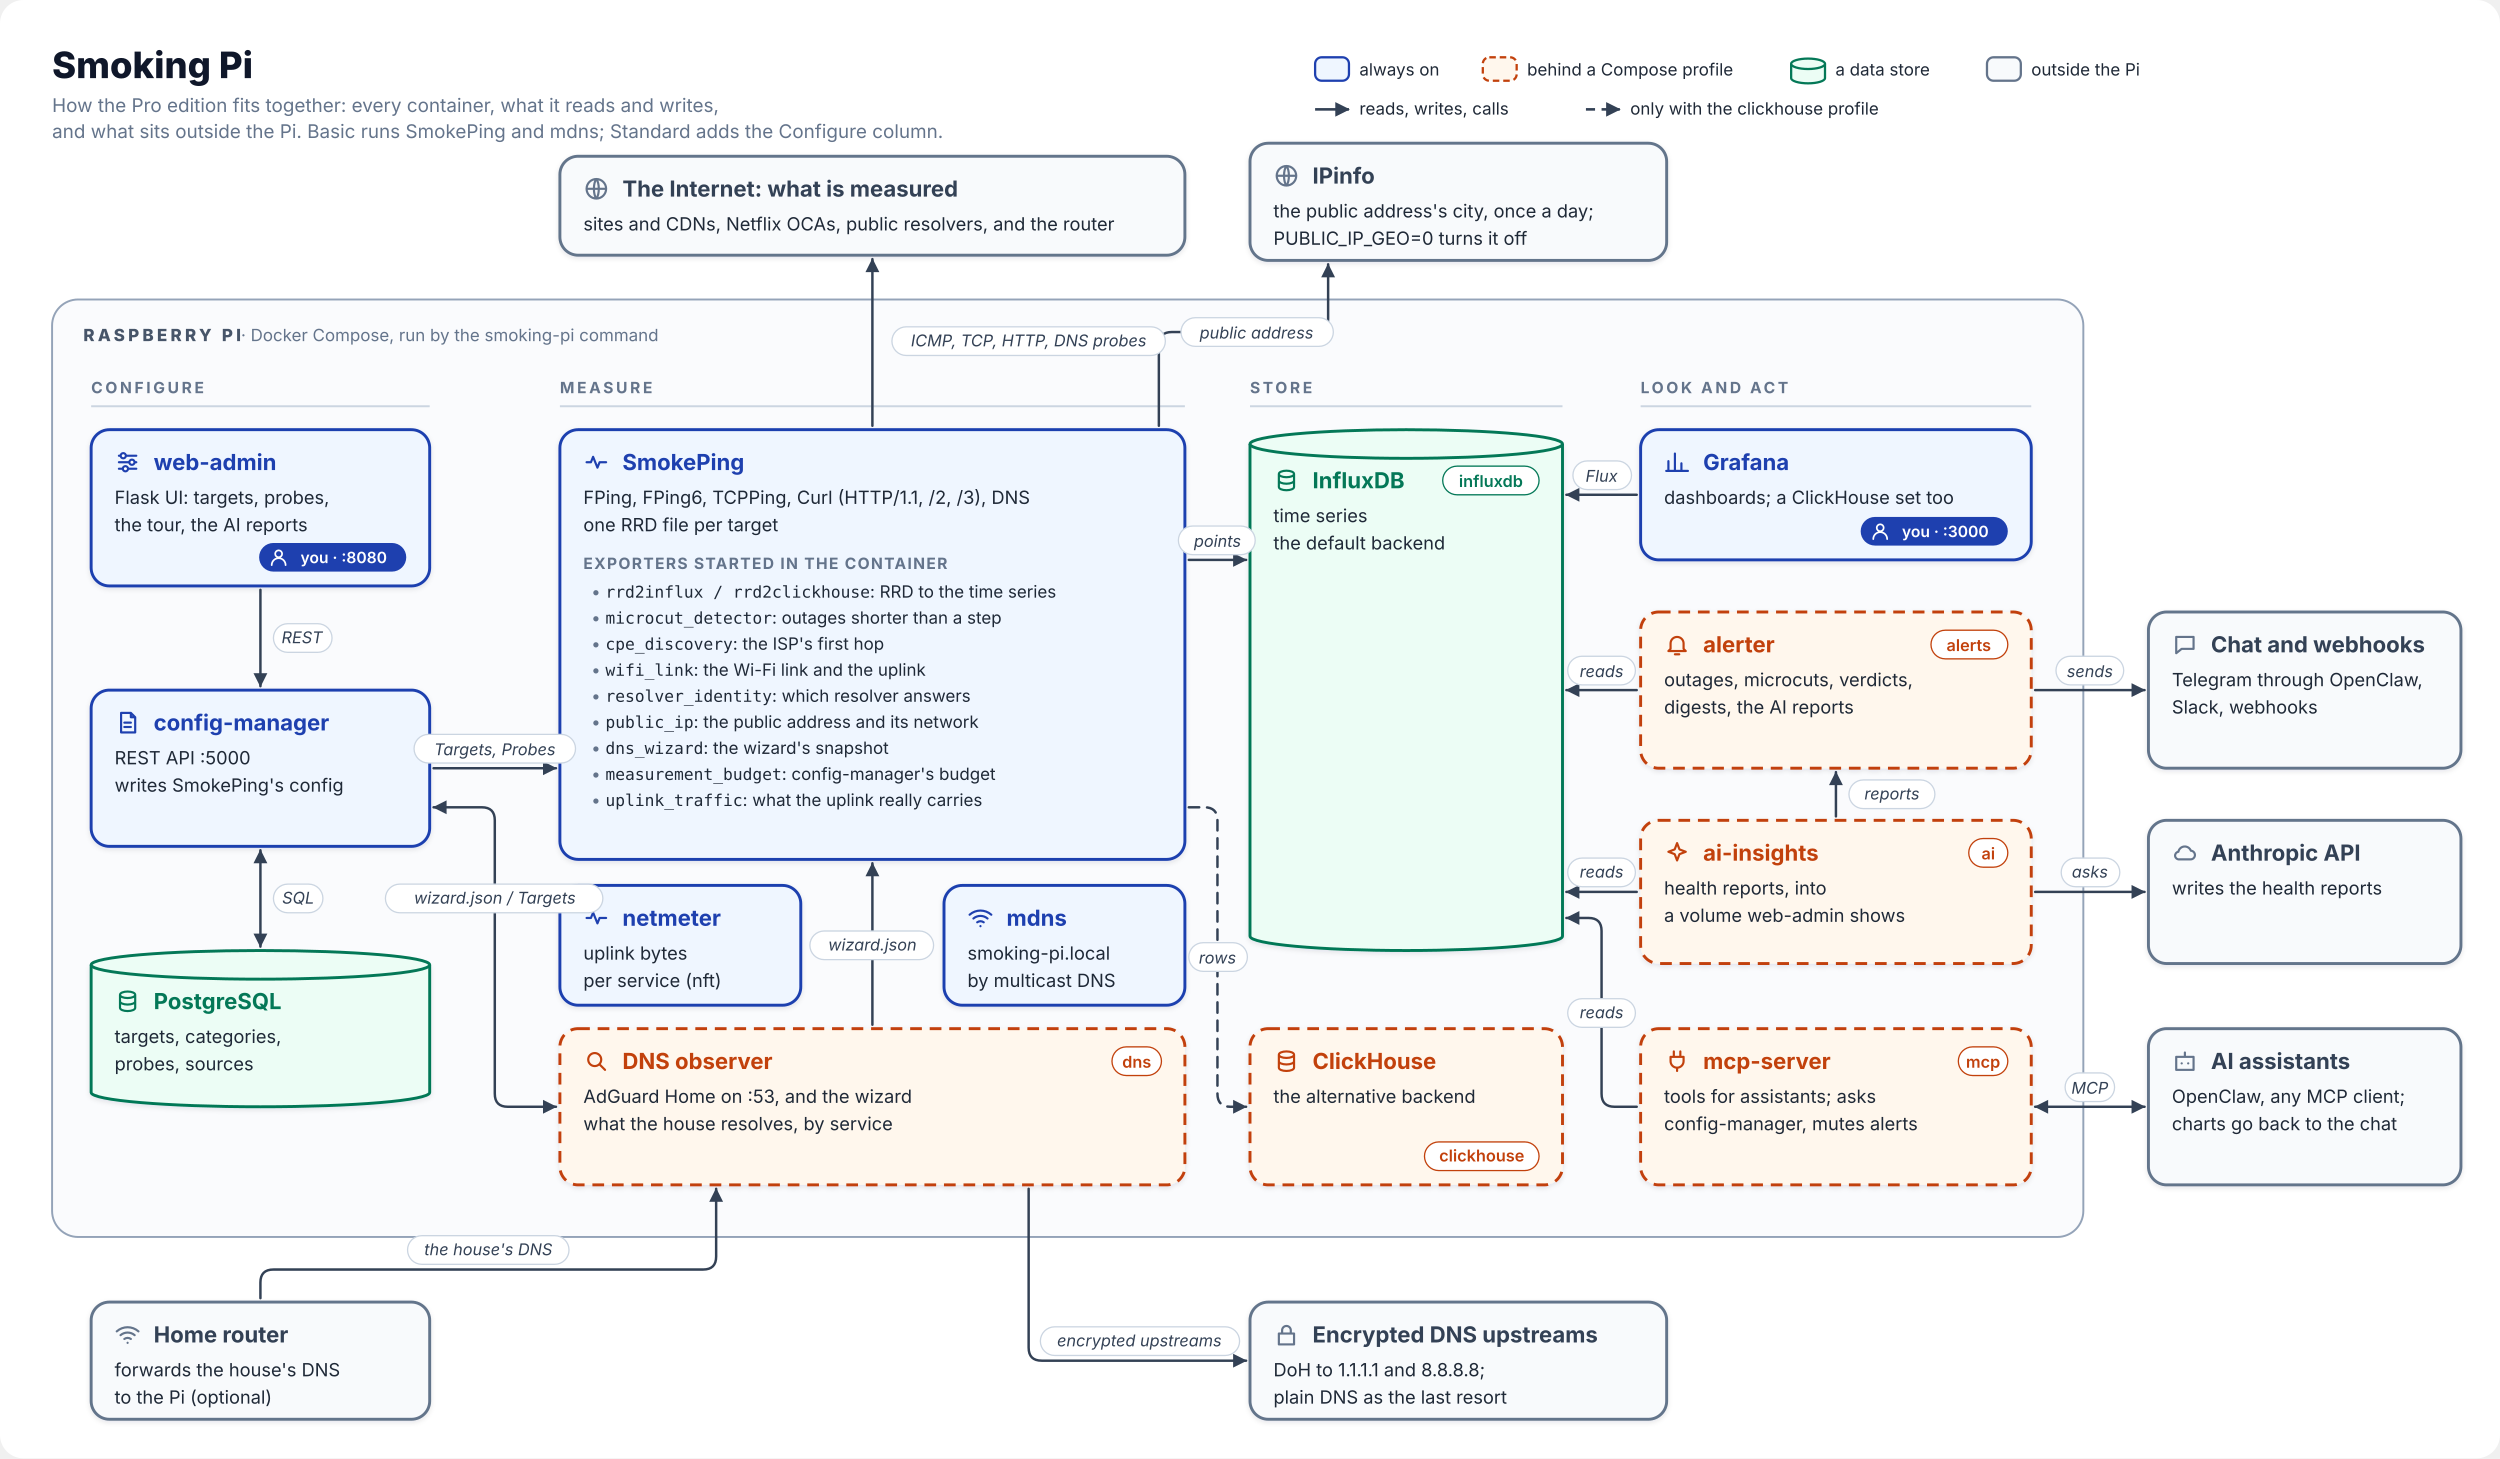
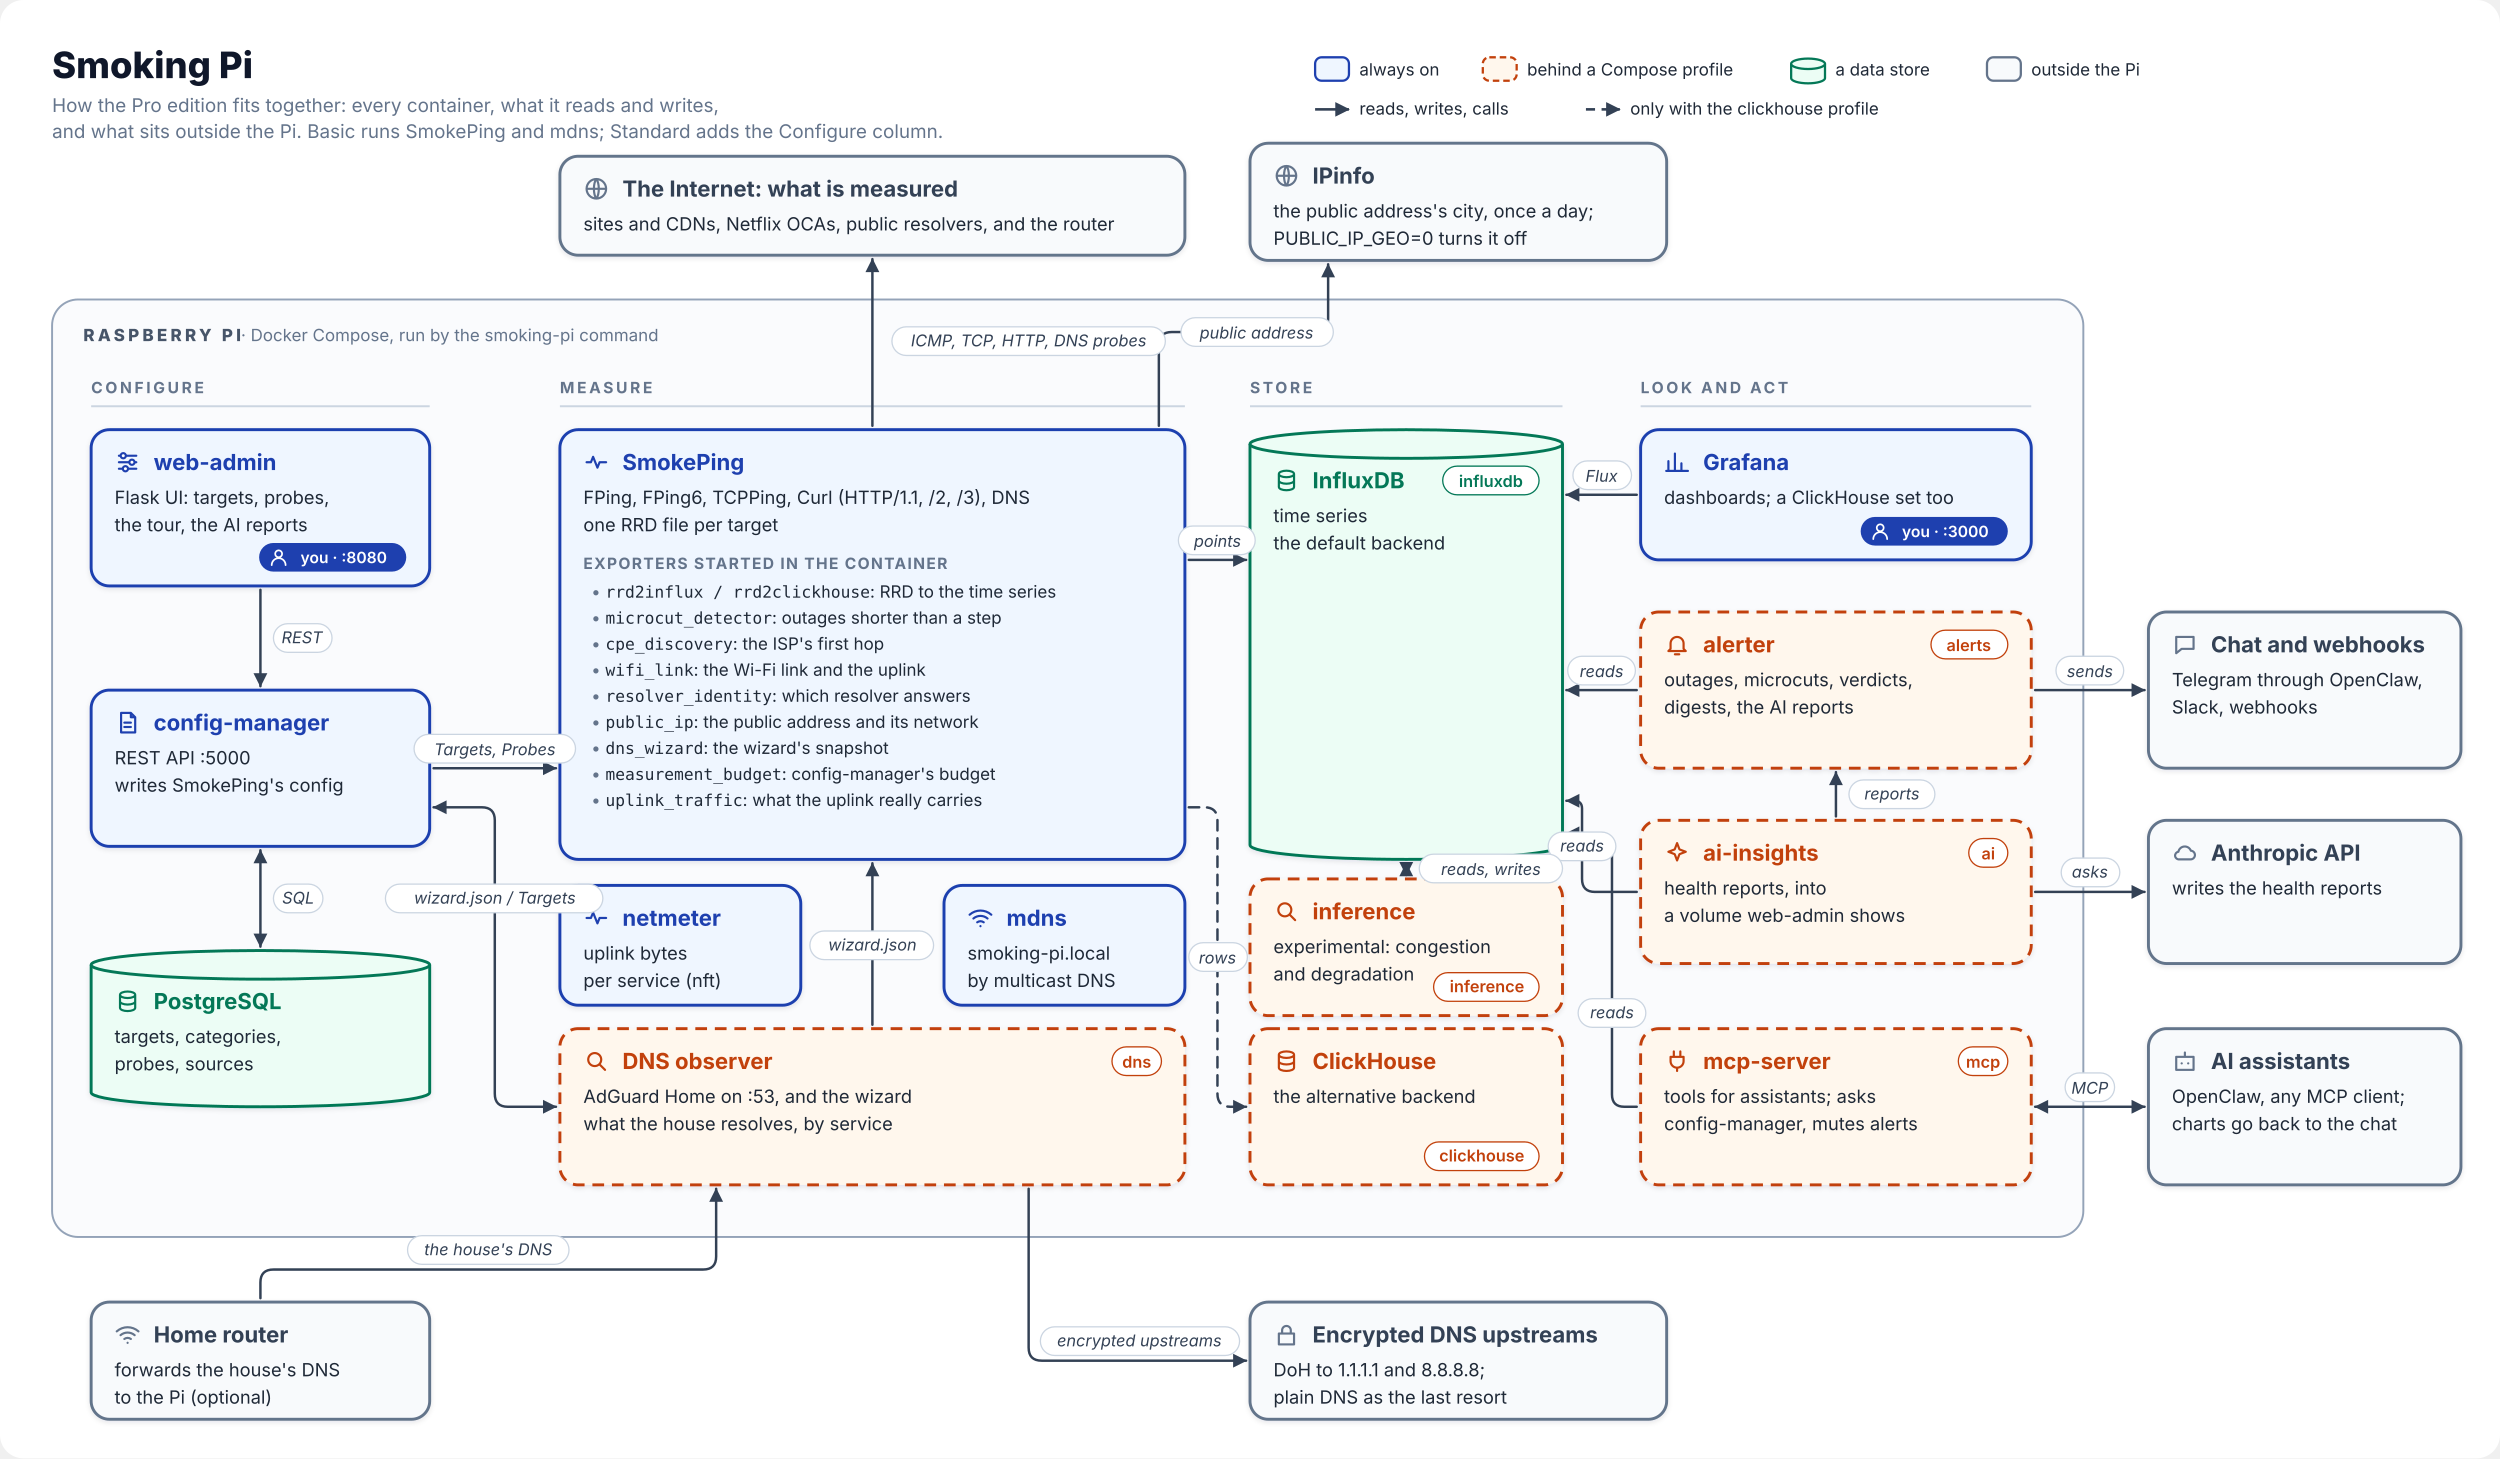
<svg xmlns="http://www.w3.org/2000/svg" viewBox="0 0 1920 1120" width="1920" height="1120" font-family="Inter, ui-sans-serif, system-ui, -apple-system, 'Segoe UI', Helvetica, Arial, sans-serif" role="img" aria-labelledby="t">
  <defs>
    <marker id="arrow" viewBox="0 0 10 10" refX="8.5" refY="5" markerWidth="7" markerHeight="7" orient="auto-start-reverse">
      <path d="M1,1 L9,5 L1,9 z" fill="#334155" />
    </marker>
    <filter id="shadow" x="-4%" y="-6%" width="108%" height="116%">
      <feDropShadow dx="0" dy="1.5" stdDeviation="2" flood-color="#0f172a" flood-opacity="0.10" />
    </filter>
  </defs>
  <rect width="1920" height="1120" rx="18" fill="#ffffff" />
  <text x="40" y="60" font-size="28" font-weight="800" fill="#0f172a">Smoking Pi</text>
  <text x="40" y="86" font-size="14.5" fill="#64748b">How the Pro edition fits together: every container, what it reads and writes,</text>
  <text x="40" y="106" font-size="14.5" fill="#64748b">and what sits outside the Pi. Basic runs SmokePing and mdns; Standard adds the Configure column.</text>
  <rect x="1010" y="44" width="26" height="18" rx="5" fill="#eff6ff" stroke="#1e40af" stroke-width="1.75" />
  <text x="1044" y="58" font-size="13" fill="#1f2937">always on</text>
  <rect x="1138.8" y="44" width="26" height="18" rx="5" fill="#fff7ed" stroke="#c2410c" stroke-width="1.75" stroke-dasharray="5 3" />
  <text x="1172.8" y="58" font-size="13" fill="#1f2937">behind a Compose profile</text>
  <path d="M1375.6,49 v11 a13,4 0 0 0 26,0 v-11" fill="#ecfdf5" stroke="#047857" stroke-width="1.75" />
  <ellipse cx="1388.6" cy="49" rx="13" ry="4" fill="#ecfdf5" stroke="#047857" stroke-width="1.75" />
  <text x="1409.6" y="58" font-size="13" fill="#1f2937">a data store</text>
  <rect x="1526.0" y="44" width="26" height="18" rx="5" fill="#f8fafc" stroke="#64748b" stroke-width="1.75" />
  <text x="1560.0" y="58" font-size="13" fill="#1f2937">outside the Pi</text>
  <path d="M1010,84 h26" fill="none" stroke="#334155" stroke-width="2" marker-end="url(#arrow)" />
  <text x="1044" y="88" font-size="13" fill="#1f2937">reads, writes, calls</text>
  <path d="M1218.0,84 h26" fill="none" stroke="#334155" stroke-width="2" stroke-dasharray="7 5" marker-end="url(#arrow)" />
  <text x="1252.0" y="88" font-size="13" fill="#1f2937">only with the clickhouse profile</text>
  <rect x="40" y="230" width="1560" height="720" rx="20" fill="#fafbfd" stroke="#94a3b8" stroke-width="1.5" />
  <text x="64" y="262" font-size="13" font-weight="800" letter-spacing="2.5" fill="#475569">RASPBERRY PI<tspan font-weight="400" letter-spacing="0" fill="#64748b">   ·   Docker Compose, run by the smoking-pi command</tspan>
  </text>
  <text x="70" y="302" font-size="12" font-weight="700" letter-spacing="2" fill="#64748b">CONFIGURE</text>
  <path d="M70,312 h260" stroke="#cbd5e1" stroke-width="1.5" />
  <text x="430" y="302" font-size="12" font-weight="700" letter-spacing="2" fill="#64748b">MEASURE</text>
  <path d="M430,312 h480" stroke="#cbd5e1" stroke-width="1.5" />
  <text x="960" y="302" font-size="12" font-weight="700" letter-spacing="2" fill="#64748b">STORE</text>
  <path d="M960,312 h240" stroke="#cbd5e1" stroke-width="1.5" />
  <text x="1260" y="302" font-size="12" font-weight="700" letter-spacing="2" fill="#64748b">LOOK AND ACT</text>
  <path d="M1260,312 h300" stroke="#cbd5e1" stroke-width="1.5" />
  <path d="M200,453 L200,527" fill="none" stroke="#334155" stroke-width="1.9" stroke-linecap="round" marker-end="url(#arrow)" />
  <path d="M200,653 L200,727" fill="none" stroke="#334155" stroke-width="1.9" stroke-linecap="round" marker-start="url(#arrow)" marker-end="url(#arrow)" />
  <path d="M333,590 L427,590" fill="none" stroke="#334155" stroke-width="1.9" stroke-linecap="round" marker-end="url(#arrow)" />
  <path d="M670,327 L670,199" fill="none" stroke="#334155" stroke-width="1.9" stroke-linecap="round" marker-end="url(#arrow)" />
  <path d="M890,327 L890.0,265.0 Q890,255 900.0,255.0 L1010.0,255.0 Q1020,255 1020.0,245.0 L1020,203" fill="none" stroke="#334155" stroke-width="1.9" stroke-linecap="round" marker-end="url(#arrow)" />
  <path d="M913,430 L957,430" fill="none" stroke="#334155" stroke-width="1.9" stroke-linecap="round" marker-end="url(#arrow)" />
  <path d="M913,620 L925.0,620.0 Q935,620 935.0,630.0 L935.0,840.0 Q935,850 945.0,850.0 L957,850" fill="none" stroke="#334155" stroke-width="1.9" stroke-linecap="round" stroke-dasharray="8 6" marker-end="url(#arrow)" />
  <path d="M1257,380 L1203,380" fill="none" stroke="#334155" stroke-width="1.9" stroke-linecap="round" marker-end="url(#arrow)" />
  <path d="M1257,530 L1203,530" fill="none" stroke="#334155" stroke-width="1.9" stroke-linecap="round" marker-end="url(#arrow)" />
-   <path d="M1257,685 L1203,685" fill="none" stroke="#334155" stroke-width="1.9" stroke-linecap="round" marker-end="url(#arrow)" />
-   <path d="M1257,850 L1240.0,850.0 Q1230,850 1230.0,840.0 L1230.0,715.0 Q1230,705 1220.0,705.0 L1203,705" fill="none" stroke="#334155" stroke-width="1.9" stroke-linecap="round" marker-end="url(#arrow)" />
+   <path d="M1257,685 L1225.0,685.0 Q1215,685 1215.0,675.0 L1215.0,621.0 Q1215,615 1209.0,615.0 L1203,615" fill="none" stroke="#334155" stroke-width="1.9" stroke-linecap="round" marker-end="url(#arrow)" />
+   <path d="M1257,850 L1247.5,850.0 Q1238,850 1238.0,840.5 L1238.0,650.0 Q1238,640 1228.0,640.0 L1203,640" fill="none" stroke="#334155" stroke-width="1.9" stroke-linecap="round" marker-end="url(#arrow)" />
+   <path d="M1080,672 L1080,663" fill="none" stroke="#334155" stroke-width="1.9" stroke-linecap="round" marker-start="url(#arrow)" marker-end="url(#arrow)" />
  <path d="M1563,530 L1647,530" fill="none" stroke="#334155" stroke-width="1.9" stroke-linecap="round" marker-end="url(#arrow)" />
  <path d="M1563,685 L1647,685" fill="none" stroke="#334155" stroke-width="1.9" stroke-linecap="round" marker-end="url(#arrow)" />
  <path d="M1647,850 L1563,850" fill="none" stroke="#334155" stroke-width="1.9" stroke-linecap="round" marker-start="url(#arrow)" marker-end="url(#arrow)" />
  <path d="M1410,627 L1410,593" fill="none" stroke="#334155" stroke-width="1.9" stroke-linecap="round" marker-end="url(#arrow)" />
  <path d="M670,787 L670,663" fill="none" stroke="#334155" stroke-width="1.9" stroke-linecap="round" marker-end="url(#arrow)" />
  <path d="M427,850 L390.0,850.0 Q380,850 380.0,840.0 L380.0,630.0 Q380,620 370.0,620.0 L333,620" fill="none" stroke="#334155" stroke-width="1.9" stroke-linecap="round" marker-start="url(#arrow)" marker-end="url(#arrow)" />
  <path d="M200,997 L200.0,985.0 Q200,975 210.0,975.0 L540.0,975.0 Q550,975 550.0,965.0 L550,913" fill="none" stroke="#334155" stroke-width="1.9" stroke-linecap="round" marker-end="url(#arrow)" />
  <path d="M790,913 L790.0,1035.0 Q790,1045 800.0,1045.0 L957,1045" fill="none" stroke="#334155" stroke-width="1.9" stroke-linecap="round" marker-end="url(#arrow)" />
  <rect x="430" y="120" width="480" height="76" rx="14" fill="#f8fafc" stroke="#64748b" stroke-width="2.25" filter="url(#shadow)" />
  <g transform="translate(448,135) scale(0.833)" fill="none" stroke="#64748b" stroke-width="2" stroke-linecap="round" stroke-linejoin="round">
    <path d="M3 12a9 9 0 1 0 18 0 9 9 0 1 0-18 0M3 12h18M12 3c3 3.5 3 14.5 0 18M12 3c-3 3.5-3 14.5 0 18" />
  </g>
  <text x="478" y="151" font-size="17" font-weight="700" fill="#334155">The Internet: what is measured</text>
  <text x="448" y="177" font-size="14" fill="#1f2937">sites and CDNs, Netflix OCAs, public resolvers, and the router</text>
  <rect x="960" y="110" width="320" height="90" rx="14" fill="#f8fafc" stroke="#64748b" stroke-width="2.25" filter="url(#shadow)" />
  <g transform="translate(978,125) scale(0.833)" fill="none" stroke="#64748b" stroke-width="2" stroke-linecap="round" stroke-linejoin="round">
    <path d="M3 12a9 9 0 1 0 18 0 9 9 0 1 0-18 0M3 12h18M12 3c3 3.5 3 14.5 0 18M12 3c-3 3.5-3 14.5 0 18" />
  </g>
  <text x="1008" y="141" font-size="17" font-weight="700" fill="#334155">IPinfo</text>
  <text x="978" y="167" font-size="14" fill="#1f2937">the public address's city, once a day;</text>
  <text x="978" y="188" font-size="14" fill="#1f2937">PUBLIC_IP_GEO=0 turns it off</text>
  <rect x="70" y="1000" width="260" height="90" rx="14" fill="#f8fafc" stroke="#64748b" stroke-width="2.25" filter="url(#shadow)" />
  <g transform="translate(88,1015) scale(0.833)" fill="none" stroke="#64748b" stroke-width="2" stroke-linecap="round" stroke-linejoin="round">
    <path d="M2 9a15 15 0 0 1 20 0M5.5 12.5a10 10 0 0 1 13 0M9 16a5 5 0 0 1 6 0M12 19.5v.1" />
  </g>
  <text x="118" y="1031" font-size="17" font-weight="700" fill="#334155">Home router</text>
  <text x="88" y="1057" font-size="14" fill="#1f2937">forwards the house's DNS</text>
  <text x="88" y="1078" font-size="14" fill="#1f2937">to the Pi (optional)</text>
  <rect x="960" y="1000" width="320" height="90" rx="14" fill="#f8fafc" stroke="#64748b" stroke-width="2.25" filter="url(#shadow)" />
  <g transform="translate(978,1015) scale(0.833)" fill="none" stroke="#64748b" stroke-width="2" stroke-linecap="round" stroke-linejoin="round">
    <path d="M5 11h14v10H5zM8 11V8a4 4 0 0 1 8 0v3" />
  </g>
  <text x="1008" y="1031" font-size="17" font-weight="700" fill="#334155">Encrypted DNS upstreams</text>
  <text x="978" y="1057" font-size="14" fill="#1f2937">DoH to 1.1.1.1 and 8.8.8.8;</text>
  <text x="978" y="1078" font-size="14" fill="#1f2937">plain DNS as the last resort</text>
  <rect x="1650" y="470" width="240" height="120" rx="14" fill="#f8fafc" stroke="#64748b" stroke-width="2.25" filter="url(#shadow)" />
  <g transform="translate(1668,485) scale(0.833)" fill="none" stroke="#64748b" stroke-width="2" stroke-linecap="round" stroke-linejoin="round">
    <path d="M4 5h16v11H9l-5 4z" />
  </g>
  <text x="1698" y="501" font-size="17" font-weight="700" fill="#334155">Chat and webhooks</text>
  <text x="1668" y="527" font-size="14" fill="#1f2937">Telegram through OpenClaw,</text>
  <text x="1668" y="548" font-size="14" fill="#1f2937">Slack, webhooks</text>
  <rect x="1650" y="630" width="240" height="110" rx="14" fill="#f8fafc" stroke="#64748b" stroke-width="2.25" filter="url(#shadow)" />
  <g transform="translate(1668,645) scale(0.833)" fill="none" stroke="#64748b" stroke-width="2" stroke-linecap="round" stroke-linejoin="round">
    <path d="M7 18h10a4 4 0 0 0 .5-8A6 6 0 0 0 6 11a3.5 3.5 0 0 0 1 7z" />
  </g>
  <text x="1698" y="661" font-size="17" font-weight="700" fill="#334155">Anthropic API</text>
  <text x="1668" y="687" font-size="14" fill="#1f2937">writes the health reports</text>
  <rect x="1650" y="790" width="240" height="120" rx="14" fill="#f8fafc" stroke="#64748b" stroke-width="2.25" filter="url(#shadow)" />
  <g transform="translate(1668,805) scale(0.833)" fill="none" stroke="#64748b" stroke-width="2" stroke-linecap="round" stroke-linejoin="round">
    <path d="M4 8h16v12H4zM12 4v4M9 14h.1M15 14h.1" />
  </g>
  <text x="1698" y="821" font-size="17" font-weight="700" fill="#334155">AI assistants</text>
  <text x="1668" y="847" font-size="14" fill="#1f2937">OpenClaw, any MCP client;</text>
  <text x="1668" y="868" font-size="14" fill="#1f2937">charts go back to the chat</text>
  <rect x="70" y="330" width="260" height="120" rx="14" fill="#eff6ff" stroke="#1e40af" stroke-width="2.25" filter="url(#shadow)" />
  <g transform="translate(88,345) scale(0.833)" fill="none" stroke="#1e40af" stroke-width="2" stroke-linecap="round" stroke-linejoin="round">
    <path d="M4 6h16M4 12h16M4 18h16" />
    <circle cx="8" cy="6" r="2.4" fill="#ffffff" />
    <circle cx="16" cy="12" r="2.4" fill="#ffffff" />
    <circle cx="10" cy="18" r="2.4" fill="#ffffff" />
  </g>
  <text x="118" y="361" font-size="17" font-weight="700" fill="#1e40af">web-admin</text>
  <rect x="199" y="417" width="113" height="22" rx="11" fill="#1e40af" />
  <g transform="translate(206,420) scale(0.667)" fill="none" stroke="#ffffff" stroke-width="2" stroke-linecap="round" stroke-linejoin="round">
    <path d="M8 8a4 4 0 1 0 8 0 4 4 0 1 0-8 0M4 21a8 8 0 0 1 16 0" />
  </g>
  <text x="264" y="432.5" text-anchor="middle" font-size="12" font-weight="600" fill="#ffffff">you · :8080</text>
  <text x="88" y="387" font-size="14" fill="#1f2937">Flask UI: targets, probes,</text>
  <text x="88" y="408" font-size="14" fill="#1f2937">the tour, the AI reports</text>
  <rect x="70" y="530" width="260" height="120" rx="14" fill="#eff6ff" stroke="#1e40af" stroke-width="2.25" filter="url(#shadow)" />
  <g transform="translate(88,545) scale(0.833)" fill="none" stroke="#1e40af" stroke-width="2" stroke-linecap="round" stroke-linejoin="round">
    <path d="M6 3h9l4 4v14H6zM15 3v4h4M9 12h6M9 16h6" />
  </g>
  <text x="118" y="561" font-size="17" font-weight="700" fill="#1e40af">config-manager</text>
  <text x="88" y="587" font-size="14" fill="#1f2937">REST API :5000</text>
  <text x="88" y="608" font-size="14" fill="#1f2937">writes SmokePing's config</text>
  <path d="M70,741 v98 a130.0,11 0 0 0 260,0 v-98" fill="#ecfdf5" stroke="#047857" stroke-width="2.25" filter="url(#shadow)" />
  <ellipse cx="200.0" cy="741" rx="130.0" ry="11" fill="#ecfdf5" stroke="#047857" stroke-width="2.25" />
  <g transform="translate(88,759) scale(0.833)" fill="none" stroke="#047857" stroke-width="2" stroke-linecap="round" stroke-linejoin="round">
    <path d="M5 6c0-1.7 3.1-3 7-3s7 1.3 7 3-3.1 3-7 3-7-1.3-7-3zM5 6v12c0 1.7 3.1 3 7 3s7-1.3 7-3V6M5 12c0 1.7 3.1 3 7 3s7-1.3 7-3" />
  </g>
  <text x="118" y="775" font-size="17" font-weight="700" fill="#047857">PostgreSQL</text>
  <text x="88" y="801" font-size="14" fill="#1f2937">targets, categories,</text>
  <text x="88" y="822" font-size="14" fill="#1f2937">probes, sources</text>
  <rect x="430" y="330" width="480" height="330" rx="14" fill="#eff6ff" stroke="#1e40af" stroke-width="2.25" filter="url(#shadow)" />
  <g transform="translate(448,345) scale(0.833)" fill="none" stroke="#1e40af" stroke-width="2" stroke-linecap="round" stroke-linejoin="round">
    <path d="M3 12h4l2-5 4 10 2-5h6" />
  </g>
  <text x="478" y="361" font-size="17" font-weight="700" fill="#1e40af">SmokePing</text>
  <text x="448" y="387" font-size="14" fill="#1f2937">FPing, FPing6, TCPPing, Curl (HTTP/1.1, /2, /3), DNS</text>
  <text x="448" y="408" font-size="14" fill="#1f2937">one RRD file per target</text>
  <text x="448" y="437" font-size="12" font-weight="700" letter-spacing="1" fill="#64748b">EXPORTERS STARTED IN THE CONTAINER</text>
  <text x="454" y="459" font-size="13" fill="#1f2937">
    <tspan fill="#64748b">•</tspan>
    <tspan font-family="ui-monospace, 'SF Mono', Menlo, Consolas, monospace" font-size="12.5">rrd2influx / rrd2clickhouse</tspan>: RRD to the time series</text>
  <text x="454" y="479" font-size="13" fill="#1f2937">
    <tspan fill="#64748b">•</tspan>
    <tspan font-family="ui-monospace, 'SF Mono', Menlo, Consolas, monospace" font-size="12.5">microcut_detector</tspan>: outages shorter than a step</text>
  <text x="454" y="499" font-size="13" fill="#1f2937">
    <tspan fill="#64748b">•</tspan>
    <tspan font-family="ui-monospace, 'SF Mono', Menlo, Consolas, monospace" font-size="12.5">cpe_discovery</tspan>: the ISP's first hop</text>
  <text x="454" y="519" font-size="13" fill="#1f2937">
    <tspan fill="#64748b">•</tspan>
    <tspan font-family="ui-monospace, 'SF Mono', Menlo, Consolas, monospace" font-size="12.5">wifi_link</tspan>: the Wi-Fi link and the uplink</text>
  <text x="454" y="539" font-size="13" fill="#1f2937">
    <tspan fill="#64748b">•</tspan>
    <tspan font-family="ui-monospace, 'SF Mono', Menlo, Consolas, monospace" font-size="12.5">resolver_identity</tspan>: which resolver answers</text>
  <text x="454" y="559" font-size="13" fill="#1f2937">
    <tspan fill="#64748b">•</tspan>
    <tspan font-family="ui-monospace, 'SF Mono', Menlo, Consolas, monospace" font-size="12.5">public_ip</tspan>: the public address and its network</text>
  <text x="454" y="579" font-size="13" fill="#1f2937">
    <tspan fill="#64748b">•</tspan>
    <tspan font-family="ui-monospace, 'SF Mono', Menlo, Consolas, monospace" font-size="12.5">dns_wizard</tspan>: the wizard's snapshot</text>
  <text x="454" y="599" font-size="13" fill="#1f2937">
    <tspan fill="#64748b">•</tspan>
    <tspan font-family="ui-monospace, 'SF Mono', Menlo, Consolas, monospace" font-size="12.5">measurement_budget</tspan>: config-manager's budget</text>
  <text x="454" y="619" font-size="13" fill="#1f2937">
    <tspan fill="#64748b">•</tspan>
    <tspan font-family="ui-monospace, 'SF Mono', Menlo, Consolas, monospace" font-size="12.5">uplink_traffic</tspan>: what the uplink really carries</text>
  <rect x="725" y="680" width="185" height="92" rx="14" fill="#eff6ff" stroke="#1e40af" stroke-width="2.25" filter="url(#shadow)" />
  <g transform="translate(743,695) scale(0.833)" fill="none" stroke="#1e40af" stroke-width="2" stroke-linecap="round" stroke-linejoin="round">
    <path d="M2 9a15 15 0 0 1 20 0M5.5 12.5a10 10 0 0 1 13 0M9 16a5 5 0 0 1 6 0M12 19.5v.1" />
  </g>
  <text x="773" y="711" font-size="17" font-weight="700" fill="#1e40af">mdns</text>
  <text x="743" y="737" font-size="14" fill="#1f2937">smoking-pi.local</text>
  <text x="743" y="758" font-size="14" fill="#1f2937">by multicast DNS</text>
  <rect x="430" y="680" width="185" height="92" rx="14" fill="#eff6ff" stroke="#1e40af" stroke-width="2.25" filter="url(#shadow)" />
  <g transform="translate(448,695) scale(0.833)" fill="none" stroke="#1e40af" stroke-width="2" stroke-linecap="round" stroke-linejoin="round">
    <path d="M3 12h4l2-5 4 10 2-5h6" />
  </g>
  <text x="478" y="711" font-size="17" font-weight="700" fill="#1e40af">netmeter</text>
  <text x="448" y="737" font-size="14" fill="#1f2937">uplink bytes</text>
  <text x="448" y="758" font-size="14" fill="#1f2937">per service (nft)</text>
  <rect x="430" y="790" width="480" height="120" rx="14" fill="#fff7ed" stroke="#c2410c" stroke-width="2.25" stroke-dasharray="9 6" filter="url(#shadow)" />
  <g transform="translate(448,805) scale(0.833)" fill="none" stroke="#c2410c" stroke-width="2" stroke-linecap="round" stroke-linejoin="round">
    <path d="M15 15l5 5M4.5 10.5a6 6 0 1 0 12 0 6 6 0 1 0-12 0" />
  </g>
  <text x="478" y="821" font-size="17" font-weight="700" fill="#c2410c">DNS observer</text>
  <rect x="854" y="804" width="38" height="22" rx="11" fill="#ffffff" stroke="#c2410c" stroke-width="1" />
  <text x="873" y="820" text-anchor="middle" font-size="12.5" font-weight="600" fill="#c2410c">dns</text>
  <text x="448" y="847" font-size="14" fill="#1f2937">AdGuard Home on :53, and the wizard</text>
  <text x="448" y="868" font-size="14" fill="#1f2937">what the house resolves, by service</text>
-   <path d="M960,341 v378 a120.0,11 0 0 0 240,0 v-378" fill="#ecfdf5" stroke="#047857" stroke-width="2.25" filter="url(#shadow)" />
+   <path d="M960,341 v308 a120.0,11 0 0 0 240,0 v-308" fill="#ecfdf5" stroke="#047857" stroke-width="2.25" filter="url(#shadow)" />
  <ellipse cx="1080.0" cy="341" rx="120.0" ry="11" fill="#ecfdf5" stroke="#047857" stroke-width="2.25" />
  <g transform="translate(978,359) scale(0.833)" fill="none" stroke="#047857" stroke-width="2" stroke-linecap="round" stroke-linejoin="round">
    <path d="M5 6c0-1.7 3.1-3 7-3s7 1.3 7 3-3.1 3-7 3-7-1.3-7-3zM5 6v12c0 1.7 3.1 3 7 3s7-1.3 7-3V6M5 12c0 1.7 3.1 3 7 3s7-1.3 7-3" />
  </g>
  <text x="1008" y="375" font-size="17" font-weight="700" fill="#047857">InfluxDB</text>
  <rect x="1108" y="358" width="74" height="22" rx="11" fill="#ffffff" stroke="#047857" stroke-width="1" />
  <text x="1145" y="374" text-anchor="middle" font-size="12.5" font-weight="600" fill="#047857">influxdb</text>
  <text x="978" y="401" font-size="14" fill="#1f2937">time series</text>
  <text x="978" y="422" font-size="14" fill="#1f2937">the default backend</text>
+   <rect x="960" y="675" width="240" height="105" rx="14" fill="#fff7ed" stroke="#c2410c" stroke-width="2.25" stroke-dasharray="9 6" filter="url(#shadow)" />
+   <g transform="translate(978,690) scale(0.833)" fill="none" stroke="#c2410c" stroke-width="2" stroke-linecap="round" stroke-linejoin="round">
+     <path d="M15 15l5 5M4.5 10.5a6 6 0 1 0 12 0 6 6 0 1 0-12 0" />
+   </g>
+   <text x="1008" y="706" font-size="17" font-weight="700" fill="#c2410c">inference</text>
+   <rect x="1101" y="747" width="81" height="22" rx="11" fill="#ffffff" stroke="#c2410c" stroke-width="1" />
+   <text x="1142" y="762" text-anchor="middle" font-size="12.5" font-weight="600" fill="#c2410c">inference</text>
+   <text x="978" y="732" font-size="14" fill="#1f2937">experimental: congestion</text>
+   <text x="978" y="753" font-size="14" fill="#1f2937">and degradation</text>
  <rect x="960" y="790" width="240" height="120" rx="14" fill="#fff7ed" stroke="#c2410c" stroke-width="2.25" stroke-dasharray="9 6" filter="url(#shadow)" />
  <g transform="translate(978,805) scale(0.833)" fill="none" stroke="#c2410c" stroke-width="2" stroke-linecap="round" stroke-linejoin="round">
    <path d="M5 6c0-1.7 3.1-3 7-3s7 1.3 7 3-3.1 3-7 3-7-1.3-7-3zM5 6v12c0 1.7 3.1 3 7 3s7-1.3 7-3V6M5 12c0 1.7 3.1 3 7 3s7-1.3 7-3" />
  </g>
  <text x="1008" y="821" font-size="17" font-weight="700" fill="#c2410c">ClickHouse</text>
  <rect x="1094" y="877" width="88" height="22" rx="11" fill="#ffffff" stroke="#c2410c" stroke-width="1" />
  <text x="1138" y="892" text-anchor="middle" font-size="12.5" font-weight="600" fill="#c2410c">clickhouse</text>
  <text x="978" y="847" font-size="14" fill="#1f2937">the alternative backend</text>
  <rect x="1260" y="330" width="300" height="100" rx="14" fill="#eff6ff" stroke="#1e40af" stroke-width="2.25" filter="url(#shadow)" />
  <g transform="translate(1278,345) scale(0.833)" fill="none" stroke="#1e40af" stroke-width="2" stroke-linecap="round" stroke-linejoin="round">
    <path d="M4 20v-9M10 20V4M16 20v-7M2 20h20" />
  </g>
  <text x="1308" y="361" font-size="17" font-weight="700" fill="#1e40af">Grafana</text>
  <rect x="1429" y="397" width="113" height="22" rx="11" fill="#1e40af" />
  <g transform="translate(1436,400) scale(0.667)" fill="none" stroke="#ffffff" stroke-width="2" stroke-linecap="round" stroke-linejoin="round">
    <path d="M8 8a4 4 0 1 0 8 0 4 4 0 1 0-8 0M4 21a8 8 0 0 1 16 0" />
  </g>
  <text x="1494" y="412.5" text-anchor="middle" font-size="12" font-weight="600" fill="#ffffff">you · :3000</text>
  <text x="1278" y="387" font-size="14" fill="#1f2937">dashboards; a ClickHouse set too</text>
  <rect x="1260" y="470" width="300" height="120" rx="14" fill="#fff7ed" stroke="#c2410c" stroke-width="2.25" stroke-dasharray="9 6" filter="url(#shadow)" />
  <g transform="translate(1278,485) scale(0.833)" fill="none" stroke="#c2410c" stroke-width="2" stroke-linecap="round" stroke-linejoin="round">
    <path d="M6 16v-5a6 6 0 0 1 12 0v5l2 2H4zM10 21h4" />
  </g>
  <text x="1308" y="501" font-size="17" font-weight="700" fill="#c2410c">alerter</text>
  <rect x="1483" y="484" width="59" height="22" rx="11" fill="#ffffff" stroke="#c2410c" stroke-width="1" />
  <text x="1512" y="500" text-anchor="middle" font-size="12.5" font-weight="600" fill="#c2410c">alerts</text>
  <text x="1278" y="527" font-size="14" fill="#1f2937">outages, microcuts, verdicts,</text>
  <text x="1278" y="548" font-size="14" fill="#1f2937">digests, the AI reports</text>
  <rect x="1260" y="630" width="300" height="110" rx="14" fill="#fff7ed" stroke="#c2410c" stroke-width="2.25" stroke-dasharray="9 6" filter="url(#shadow)" />
  <g transform="translate(1278,645) scale(0.833)" fill="none" stroke="#c2410c" stroke-width="2" stroke-linecap="round" stroke-linejoin="round">
    <path d="M12 3l2.2 5.8L20 11l-5.8 2.2L12 19l-2.2-5.8L4 11l5.8-2.2z" />
  </g>
  <text x="1308" y="661" font-size="17" font-weight="700" fill="#c2410c">ai-insights</text>
  <rect x="1512" y="644" width="30" height="22" rx="11" fill="#ffffff" stroke="#c2410c" stroke-width="1" />
  <text x="1527" y="660" text-anchor="middle" font-size="12.5" font-weight="600" fill="#c2410c">ai</text>
  <text x="1278" y="687" font-size="14" fill="#1f2937">health reports, into</text>
  <text x="1278" y="708" font-size="14" fill="#1f2937">a volume web-admin shows</text>
  <rect x="1260" y="790" width="300" height="120" rx="14" fill="#fff7ed" stroke="#c2410c" stroke-width="2.25" stroke-dasharray="9 6" filter="url(#shadow)" />
  <g transform="translate(1278,805) scale(0.833)" fill="none" stroke="#c2410c" stroke-width="2" stroke-linecap="round" stroke-linejoin="round">
    <path d="M9 3v5M15 3v5M6 8h12v4a6 6 0 0 1-12 0zM12 18v3" />
  </g>
  <text x="1308" y="821" font-size="17" font-weight="700" fill="#c2410c">mcp-server</text>
  <rect x="1504" y="804" width="38" height="22" rx="11" fill="#ffffff" stroke="#c2410c" stroke-width="1" />
  <text x="1523" y="820" text-anchor="middle" font-size="12.5" font-weight="600" fill="#c2410c">mcp</text>
  <text x="1278" y="847" font-size="14" fill="#1f2937">tools for assistants; asks</text>
  <text x="1278" y="868" font-size="14" fill="#1f2937">config-manager, mutes alerts</text>
  <rect x="210" y="479" width="45" height="22" rx="11" fill="#ffffff" stroke="#cbd5e1" stroke-width="1" />
  <text x="232" y="494" text-anchor="middle" font-size="12.5" font-weight="normal" font-style="italic" fill="#334155">REST</text>
  <rect x="210" y="679" width="38" height="22" rx="11" fill="#ffffff" stroke="#cbd5e1" stroke-width="1" />
  <text x="229" y="694" text-anchor="middle" font-size="12.5" font-weight="normal" font-style="italic" fill="#334155">SQL</text>
  <rect x="318" y="564" width="124" height="22" rx="11" fill="#ffffff" stroke="#cbd5e1" stroke-width="1" />
  <text x="380" y="580" text-anchor="middle" font-size="12.5" font-weight="normal" font-style="italic" fill="#334155">Targets, Probes</text>
  <rect x="685" y="251" width="210" height="22" rx="11" fill="#ffffff" stroke="#cbd5e1" stroke-width="1" />
  <text x="790" y="266" text-anchor="middle" font-size="12.5" font-weight="normal" font-style="italic" fill="#334155">ICMP, TCP, HTTP, DNS probes</text>
  <rect x="907" y="244" width="117" height="22" rx="11" fill="#ffffff" stroke="#cbd5e1" stroke-width="1" />
  <text x="965" y="260" text-anchor="middle" font-size="12.5" font-weight="normal" font-style="italic" fill="#334155">public address</text>
  <rect x="905" y="404" width="59" height="22" rx="11" fill="#ffffff" stroke="#cbd5e1" stroke-width="1" />
  <text x="935" y="420" text-anchor="middle" font-size="12.5" font-weight="normal" font-style="italic" fill="#334155">points</text>
  <rect x="913" y="724" width="45" height="22" rx="11" fill="#ffffff" stroke="#cbd5e1" stroke-width="1" />
  <text x="935" y="740" text-anchor="middle" font-size="12.5" font-weight="normal" font-style="italic" fill="#334155">rows</text>
  <rect x="1208" y="354" width="45" height="22" rx="11" fill="#ffffff" stroke="#cbd5e1" stroke-width="1" />
  <text x="1230" y="370" text-anchor="middle" font-size="12.5" font-weight="normal" font-style="italic" fill="#334155">Flux</text>
  <rect x="1204" y="504" width="52" height="22" rx="11" fill="#ffffff" stroke="#cbd5e1" stroke-width="1" />
  <text x="1230" y="520" text-anchor="middle" font-size="12.5" font-weight="normal" font-style="italic" fill="#334155">reads</text>
-   <rect x="1204" y="659" width="52" height="22" rx="11" fill="#ffffff" stroke="#cbd5e1" stroke-width="1" />
-   <text x="1230" y="674" text-anchor="middle" font-size="12.5" font-weight="normal" font-style="italic" fill="#334155">reads</text>
-   <rect x="1204" y="767" width="52" height="22" rx="11" fill="#ffffff" stroke="#cbd5e1" stroke-width="1" />
-   <text x="1230" y="782" text-anchor="middle" font-size="12.5" font-weight="normal" font-style="italic" fill="#334155">reads</text>
+   <rect x="1189" y="639" width="52" height="22" rx="11" fill="#ffffff" stroke="#cbd5e1" stroke-width="1" />
+   <text x="1215" y="654" text-anchor="middle" font-size="12.5" font-weight="normal" font-style="italic" fill="#334155">reads</text>
+   <rect x="1212" y="767" width="52" height="22" rx="11" fill="#ffffff" stroke="#cbd5e1" stroke-width="1" />
+   <text x="1238" y="782" text-anchor="middle" font-size="12.5" font-weight="normal" font-style="italic" fill="#334155">reads</text>
+   <rect x="1090" y="656" width="110" height="22" rx="11" fill="#ffffff" stroke="#cbd5e1" stroke-width="1" />
+   <text x="1145" y="672" text-anchor="middle" font-size="12.5" font-weight="normal" font-style="italic" fill="#334155">reads, writes</text>
  <rect x="1579" y="504" width="52" height="22" rx="11" fill="#ffffff" stroke="#cbd5e1" stroke-width="1" />
  <text x="1605" y="520" text-anchor="middle" font-size="12.5" font-weight="normal" font-style="italic" fill="#334155">sends</text>
  <rect x="1583" y="659" width="45" height="22" rx="11" fill="#ffffff" stroke="#cbd5e1" stroke-width="1" />
  <text x="1605" y="674" text-anchor="middle" font-size="12.5" font-weight="normal" font-style="italic" fill="#334155">asks</text>
  <rect x="1586" y="824" width="38" height="22" rx="11" fill="#ffffff" stroke="#cbd5e1" stroke-width="1" />
  <text x="1605" y="840" text-anchor="middle" font-size="12.5" font-weight="normal" font-style="italic" fill="#334155">MCP</text>
  <rect x="1420" y="599" width="66" height="22" rx="11" fill="#ffffff" stroke="#cbd5e1" stroke-width="1" />
  <text x="1453" y="614" text-anchor="middle" font-size="12.5" font-weight="normal" font-style="italic" fill="#334155">reports</text>
  <rect x="622" y="715" width="95" height="22" rx="11" fill="#ffffff" stroke="#cbd5e1" stroke-width="1" />
  <text x="670" y="730" text-anchor="middle" font-size="12.5" font-weight="normal" font-style="italic" fill="#334155">wizard.json</text>
  <rect x="296" y="679" width="167" height="22" rx="11" fill="#ffffff" stroke="#cbd5e1" stroke-width="1" />
  <text x="380" y="694" text-anchor="middle" font-size="12.5" font-weight="normal" font-style="italic" fill="#334155">wizard.json / Targets</text>
  <rect x="313" y="949" width="124" height="22" rx="11" fill="#ffffff" stroke="#cbd5e1" stroke-width="1" />
  <text x="375" y="964" text-anchor="middle" font-size="12.5" font-weight="normal" font-style="italic" fill="#334155">the house's DNS</text>
  <rect x="799" y="1019" width="153" height="22" rx="11" fill="#ffffff" stroke="#cbd5e1" stroke-width="1" />
  <text x="875" y="1034" text-anchor="middle" font-size="12.5" font-weight="normal" font-style="italic" fill="#334155">encrypted upstreams</text>
</svg>
